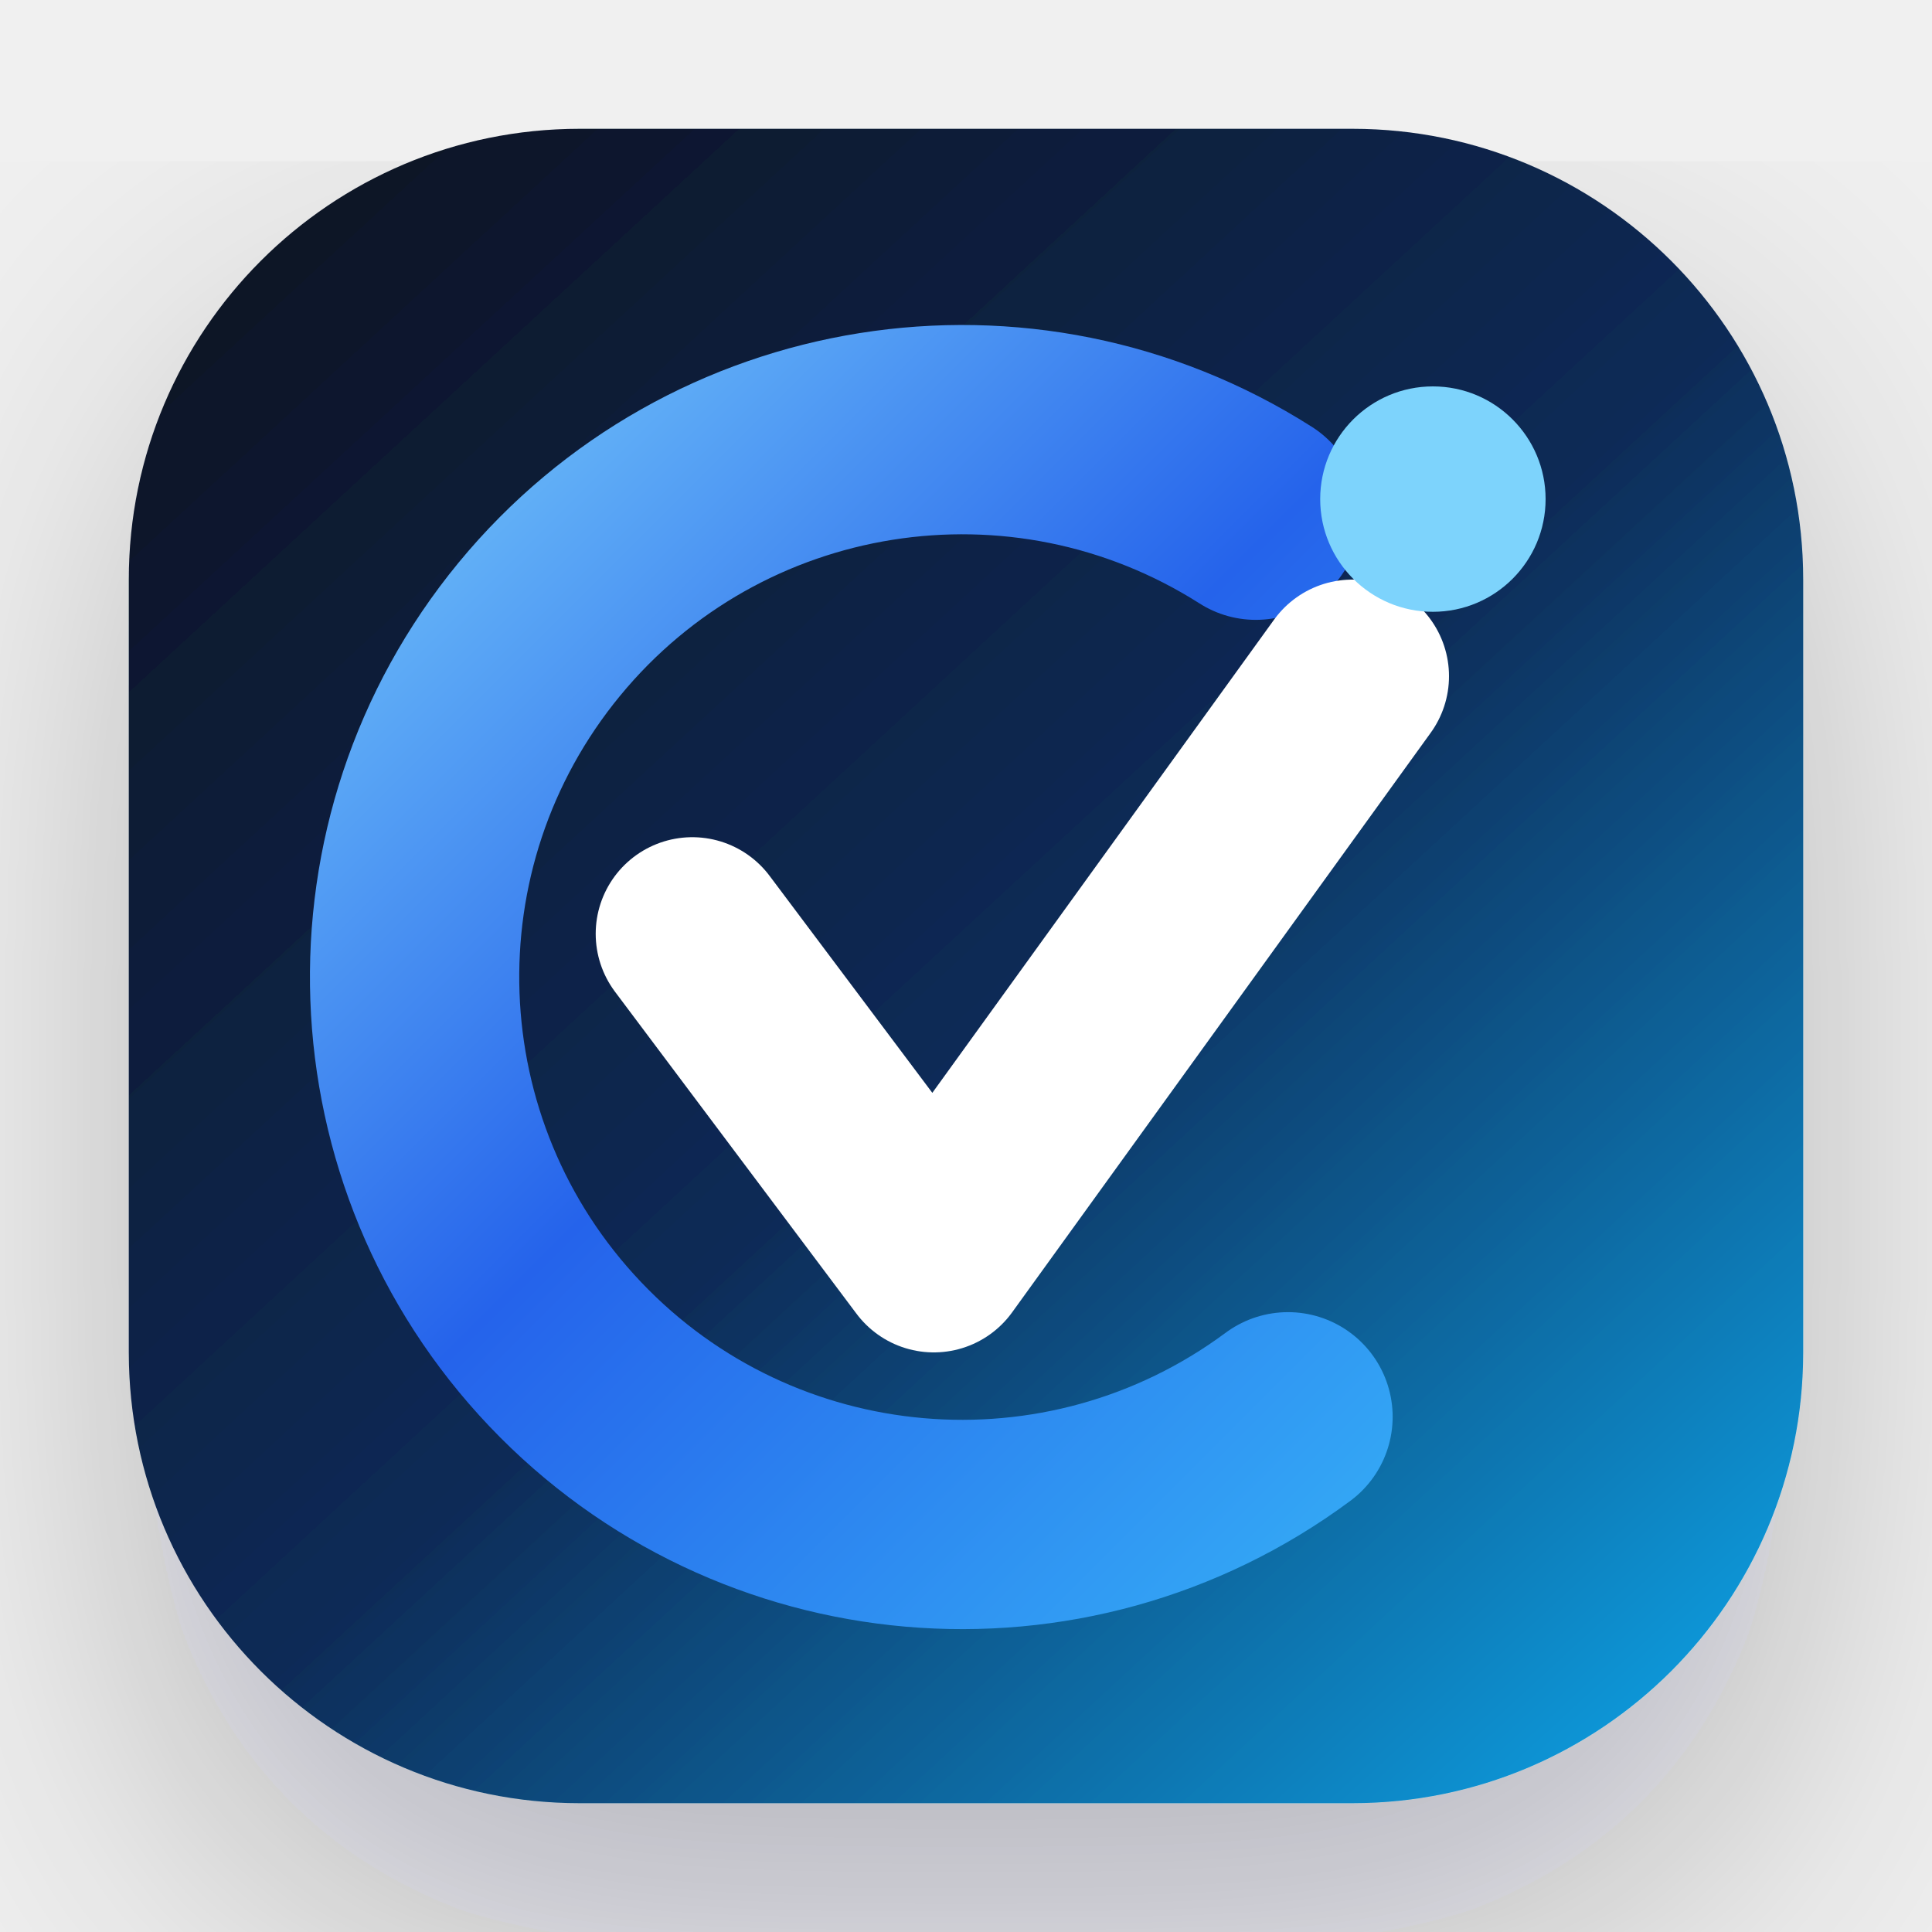
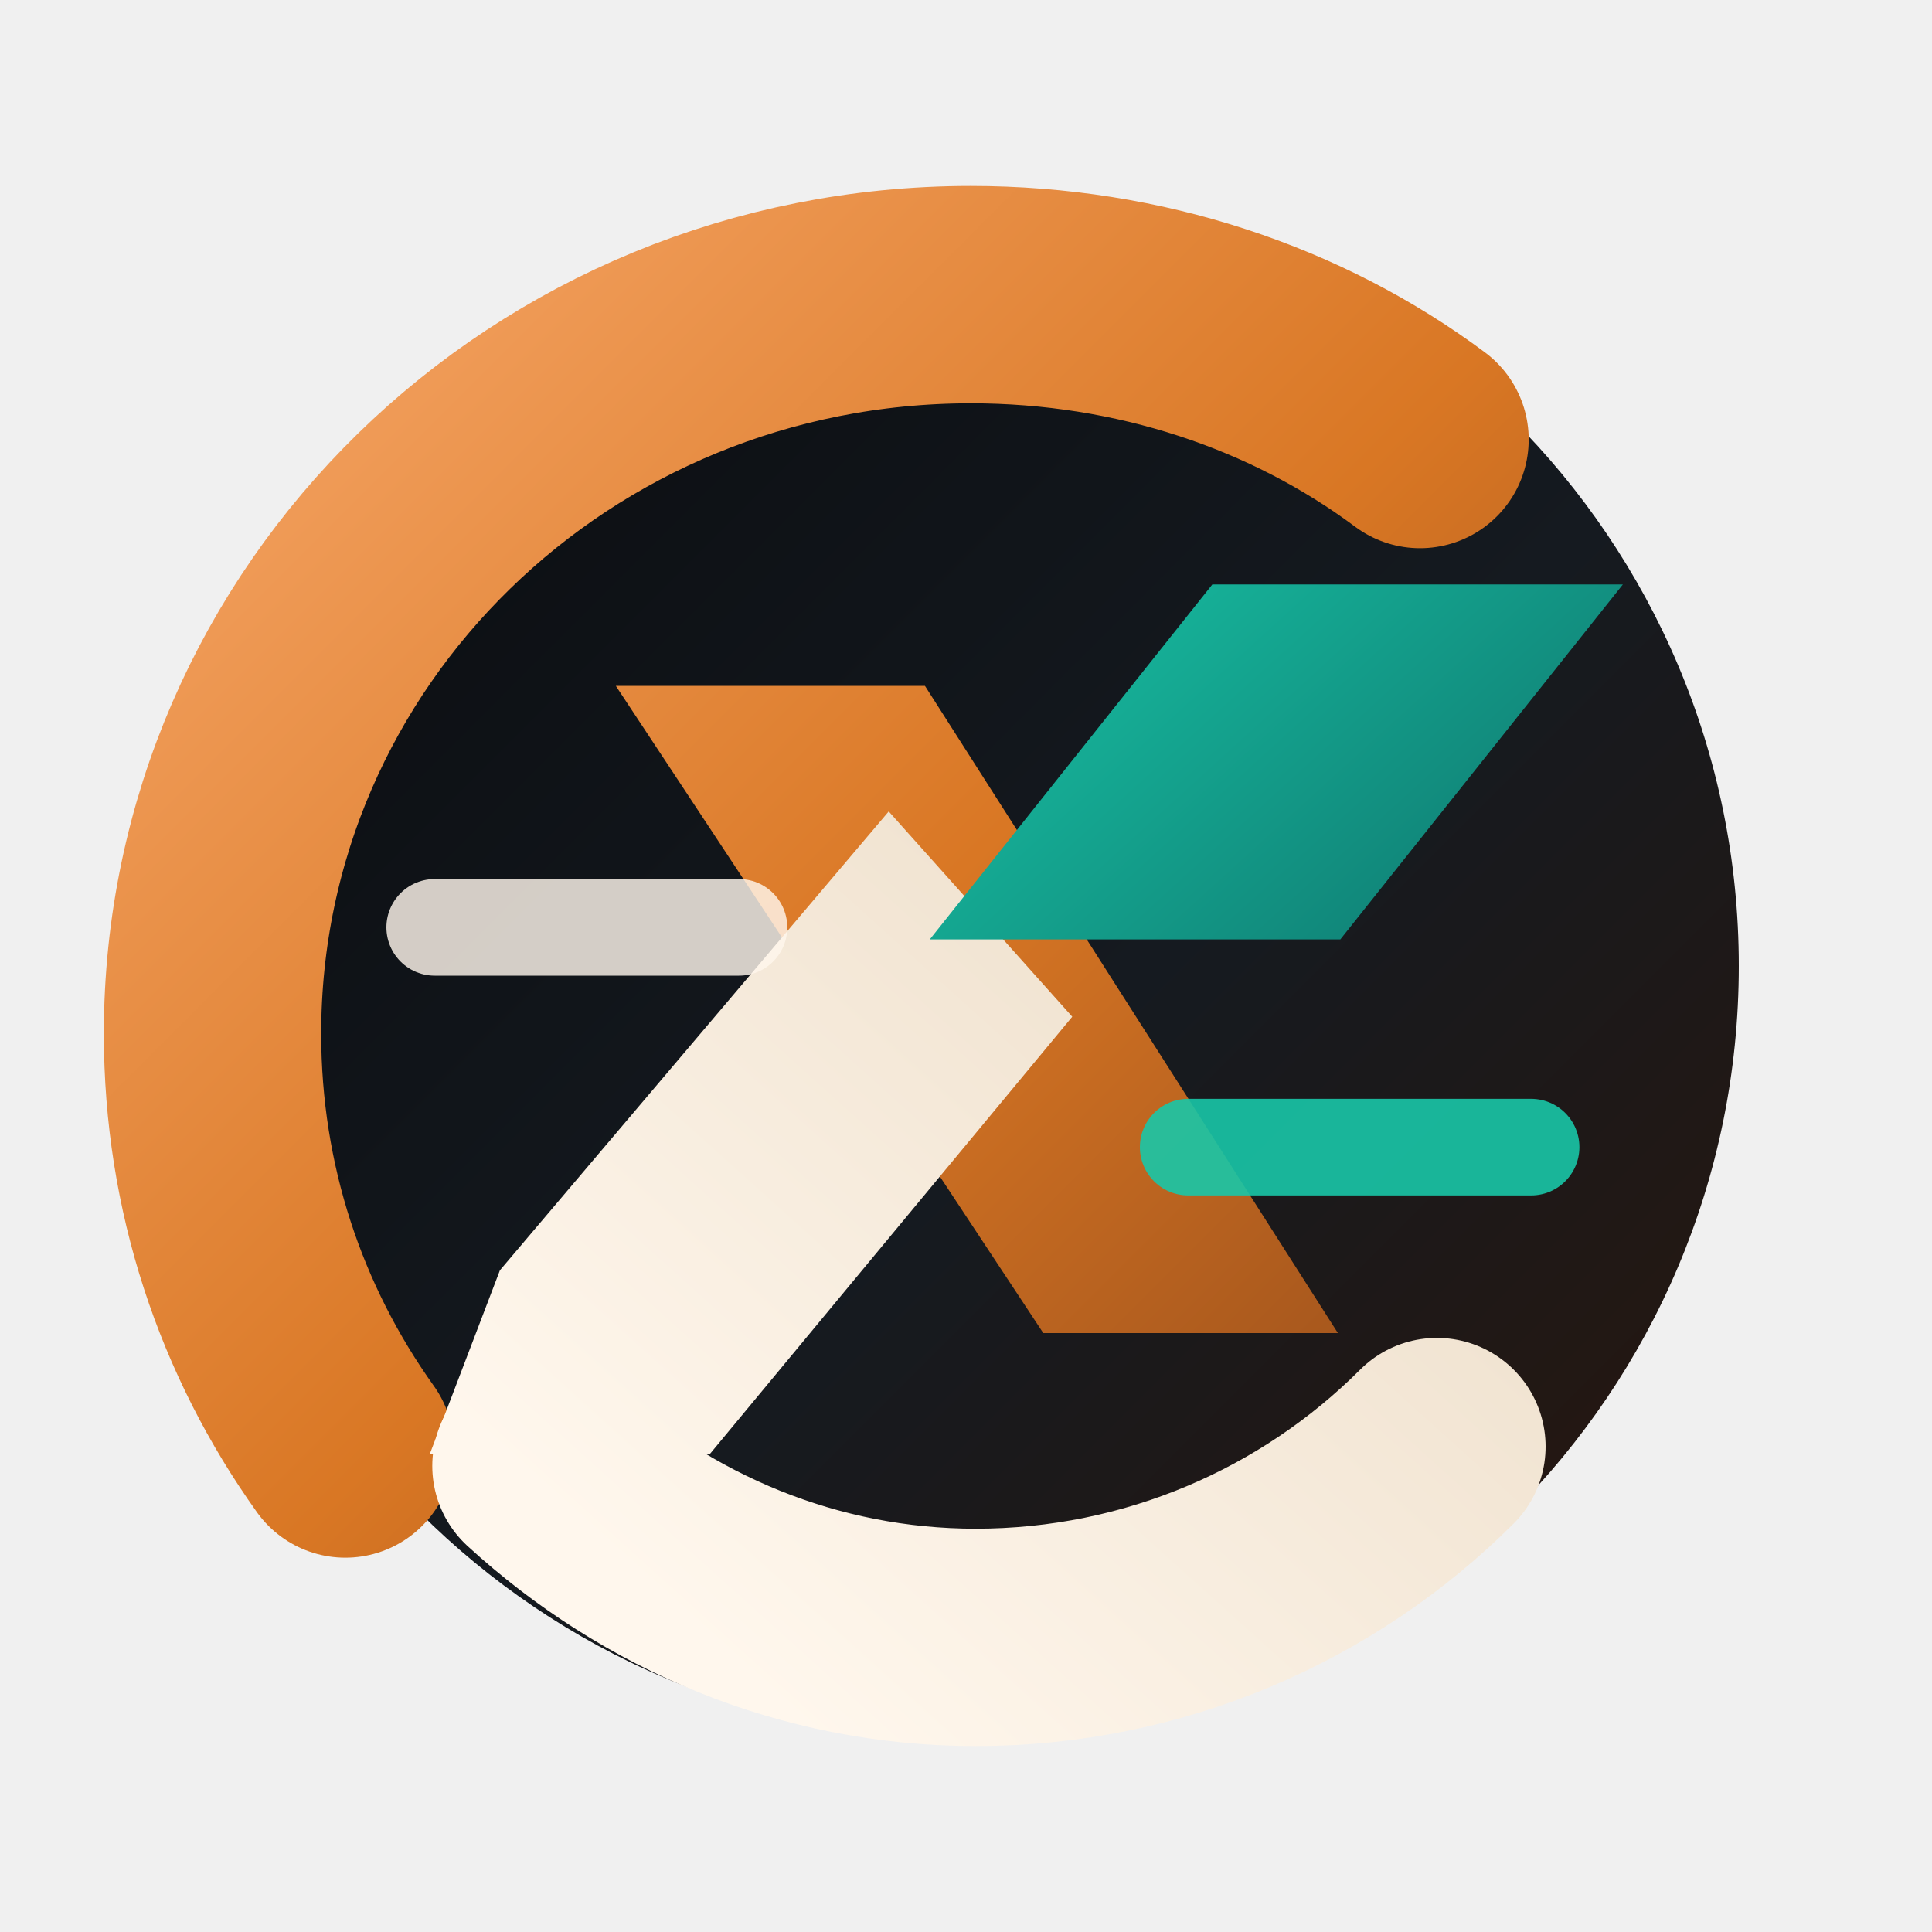
- <svg xmlns="http://www.w3.org/2000/svg" viewBox="0 0 120 120" role="img" aria-label="Churvox">
+ <svg xmlns="http://www.w3.org/2000/svg" width="512" height="512" viewBox="0 0 80 80" fill="none">
  <defs>
-     <linearGradient id="bg" x1="12" y1="8" x2="108" y2="112" gradientUnits="userSpaceOnUse">
-       <stop offset="0" stop-color="#0B1220" />
-       <stop offset="0.52" stop-color="#102A56" />
-       <stop offset="1" stop-color="#0EA5E9" />
+     <linearGradient id="core" x1="8" y1="8" x2="72" y2="72" gradientUnits="userSpaceOnUse">
+       <stop stop-color="#080A0D" />
+       <stop offset="0.56" stop-color="#151A20" />
+       <stop offset="1" stop-color="#2A160C" />
    </linearGradient>
-     <linearGradient id="ring" x1="20" y1="20" x2="100" y2="100" gradientUnits="userSpaceOnUse">
-       <stop offset="0" stop-color="#7DD3FC" />
-       <stop offset="0.45" stop-color="#2563EB" />
-       <stop offset="1" stop-color="#38BDF8" />
+     <linearGradient id="copper" x1="12" y1="12" x2="66" y2="66" gradientUnits="userSpaceOnUse">
+       <stop stop-color="#F4A261" />
+       <stop offset="0.48" stop-color="#D97724" />
+       <stop offset="1" stop-color="#8A4519" />
    </linearGradient>
-     <filter id="soft" x="-20%" y="-20%" width="140%" height="140%">
-       <feDropShadow dx="0" dy="10" stdDeviation="12" flood-color="#0B1220" flood-opacity=".25" />
-     </filter>
+     <linearGradient id="cream" x1="18" y1="58" x2="54" y2="18" gradientUnits="userSpaceOnUse">
+       <stop stop-color="#FFF7ED" />
+       <stop offset="1" stop-color="#E7D6BE" />
+     </linearGradient>
+     <linearGradient id="teal" x1="44" y1="18" x2="64" y2="40" gradientUnits="userSpaceOnUse">
+       <stop stop-color="#18C6A7" />
+       <stop offset="1" stop-color="#0F766E" />
+     </linearGradient>
  </defs>
-   <rect x="8" y="8" width="104" height="104" rx="28" fill="url(#bg)" filter="url(#soft)" />
-   <path d="M78 32A34 34 0 1 0 80 88" fill="none" stroke="url(#ring)" stroke-width="13" stroke-linecap="round" />
-   <path d="M43 58L58 78L84 42" fill="none" stroke="#FFFFFF" stroke-width="12" stroke-linecap="round" stroke-linejoin="round" />
-   <circle cx="89" cy="31" r="7" fill="#7DD3FC" />
+   <circle cx="40" cy="40" r="32" fill="url(#core)" />
+   <path d="M58.8 18.2C53.7 14.4 47.2 12.2 40.2 12.2C22.8 12.2 8.8 25.9 8.8 42.8C8.8 49.2 10.8 55.1 14.3 60" stroke="url(#copper)" stroke-width="9" stroke-linecap="round" />
+   <path d="M22.4 60.7C27.2 65.1 33.5 67.8 40.4 67.8C47.8 67.8 54.6 64.8 59.5 59.9" stroke="url(#cream)" stroke-width="9" stroke-linecap="round" />
+   <path d="M25.5 28.4H38.3L55.4 55.2H43.2L25.5 28.4Z" fill="url(#copper)" />
+   <path d="M20.7 52.6L36.8 33.6L44.4 42.1L29.4 60.2H17.8L20.7 52.6Z" fill="url(#cream)" />
+   <path d="M50.2 24.2H67.2L55.5 38.9H38.5L50.2 24.2Z" fill="url(#teal)" />
+   <path d="M18 38.4H30.6" stroke="#FFF7ED" stroke-width="4" stroke-linecap="round" opacity="0.82" />
+   <path d="M49.2 47.5H63.4" stroke="#18C6A7" stroke-width="4" stroke-linecap="round" opacity="0.9" />
</svg>
